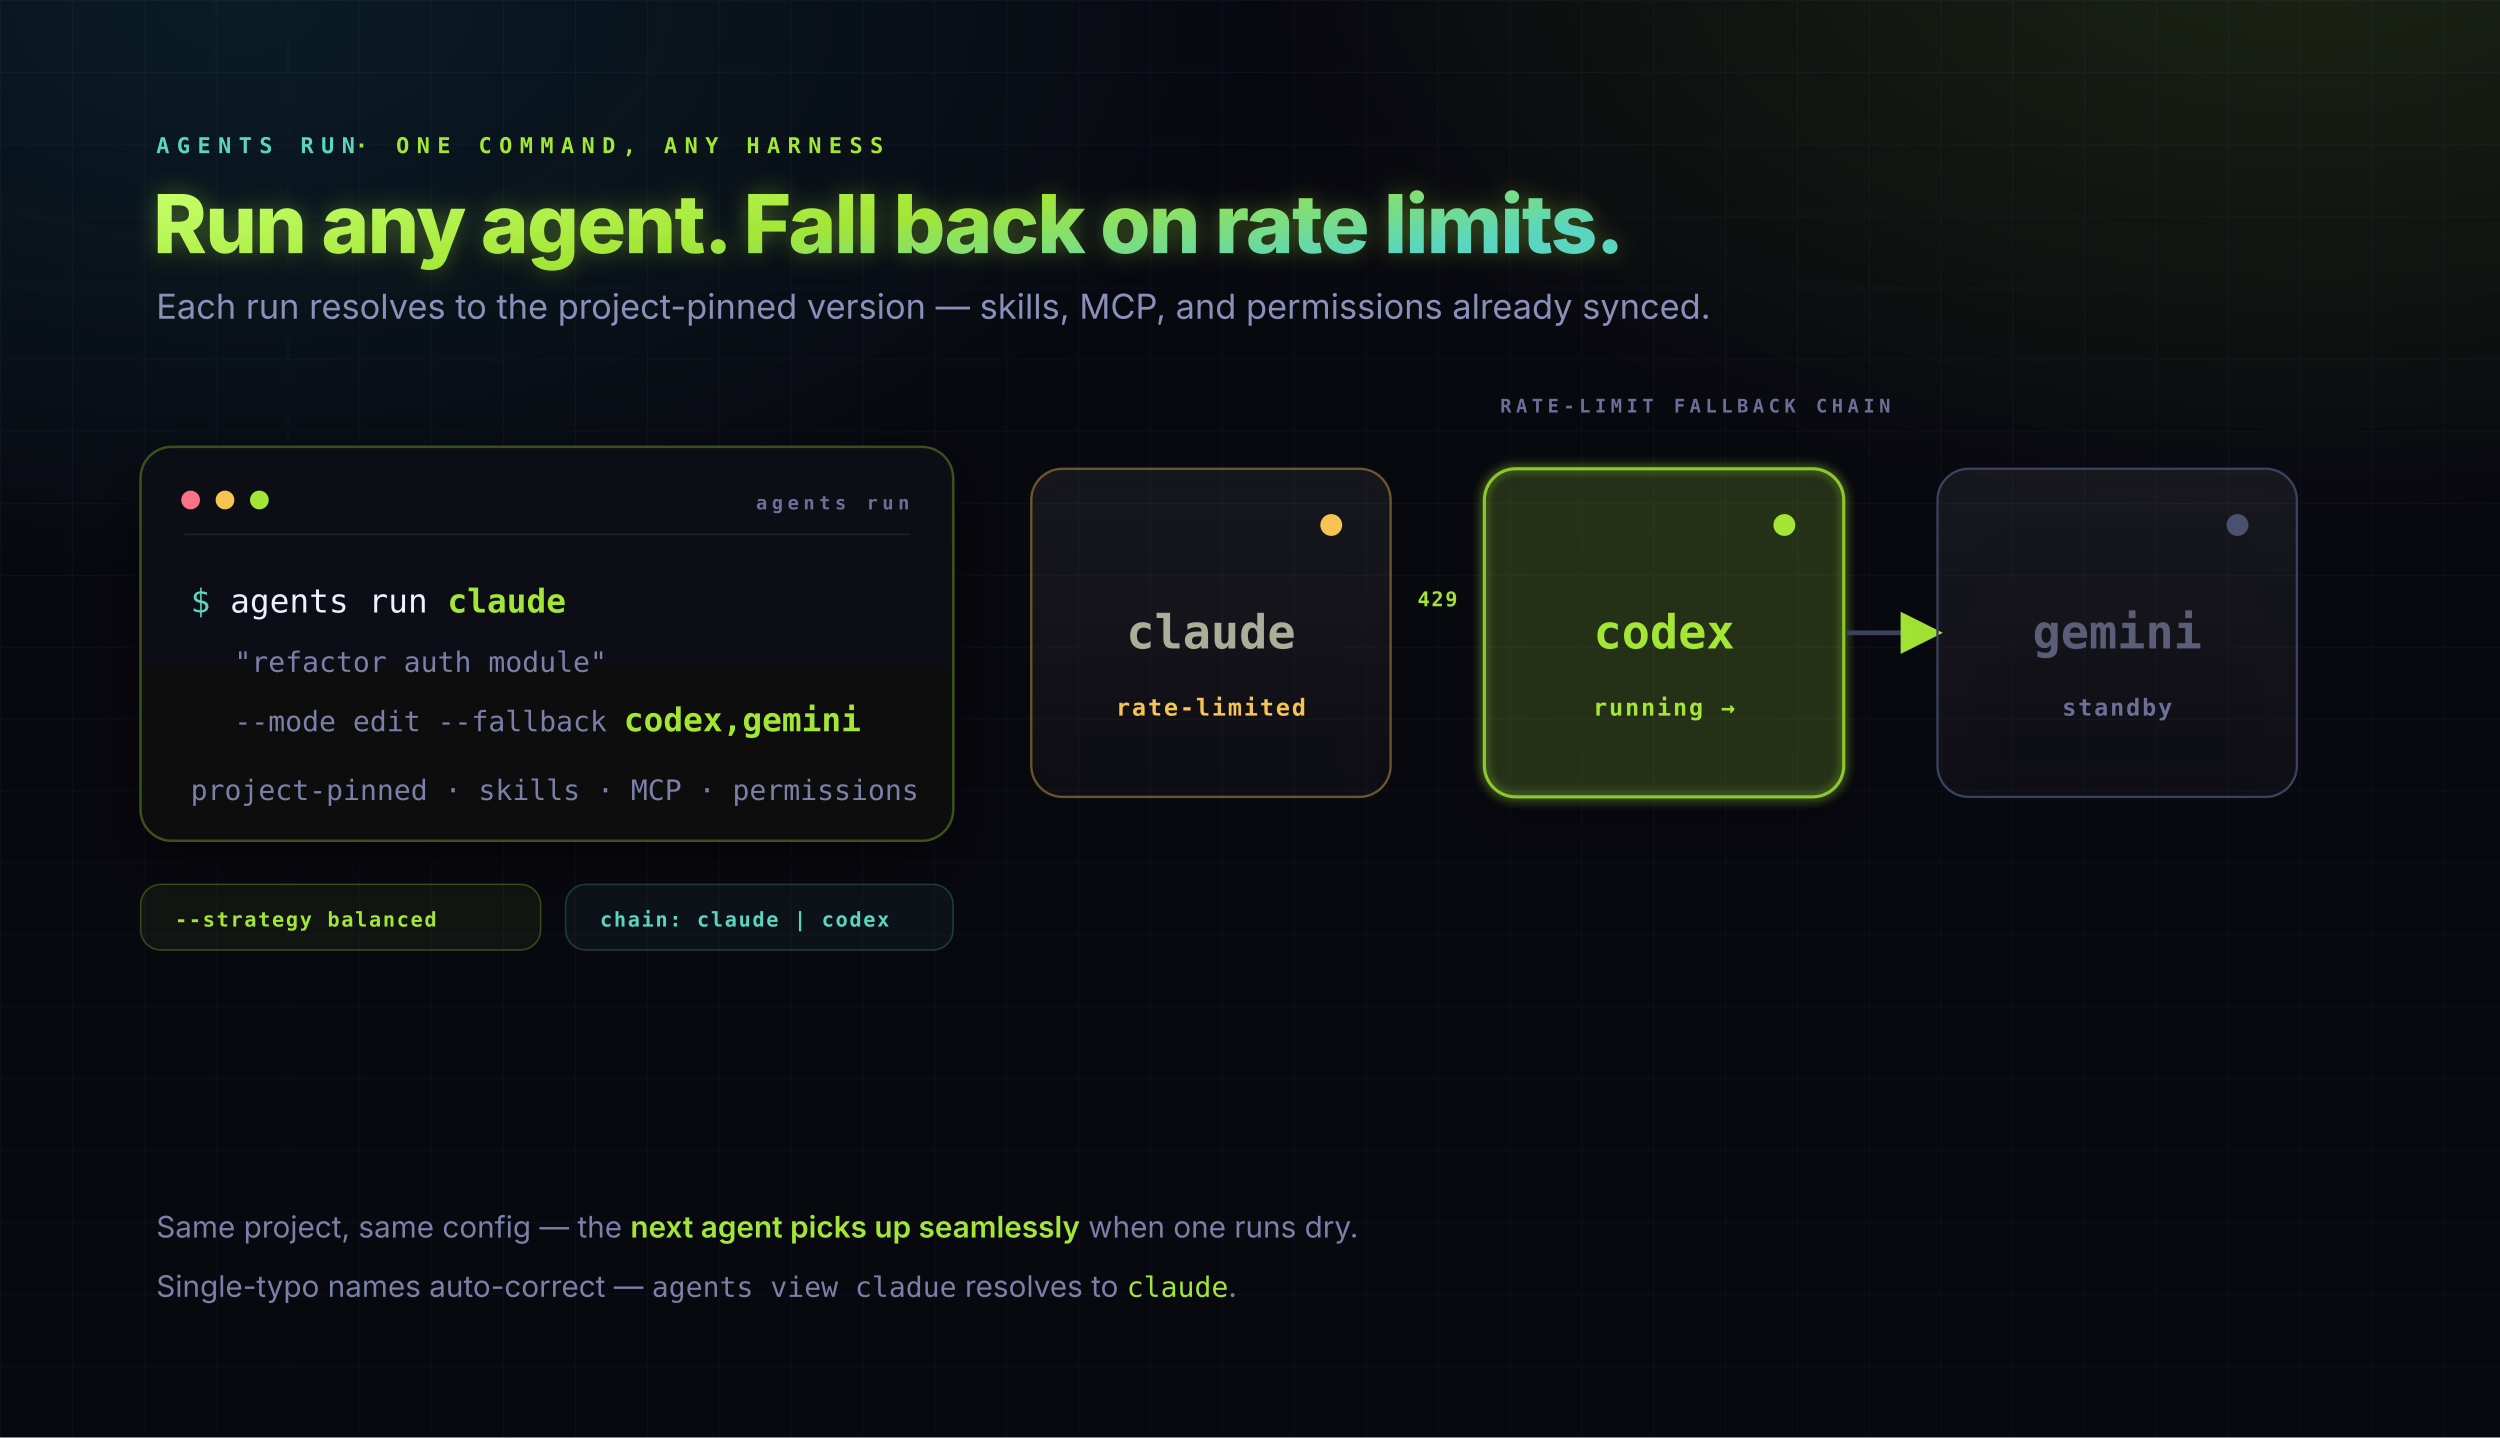
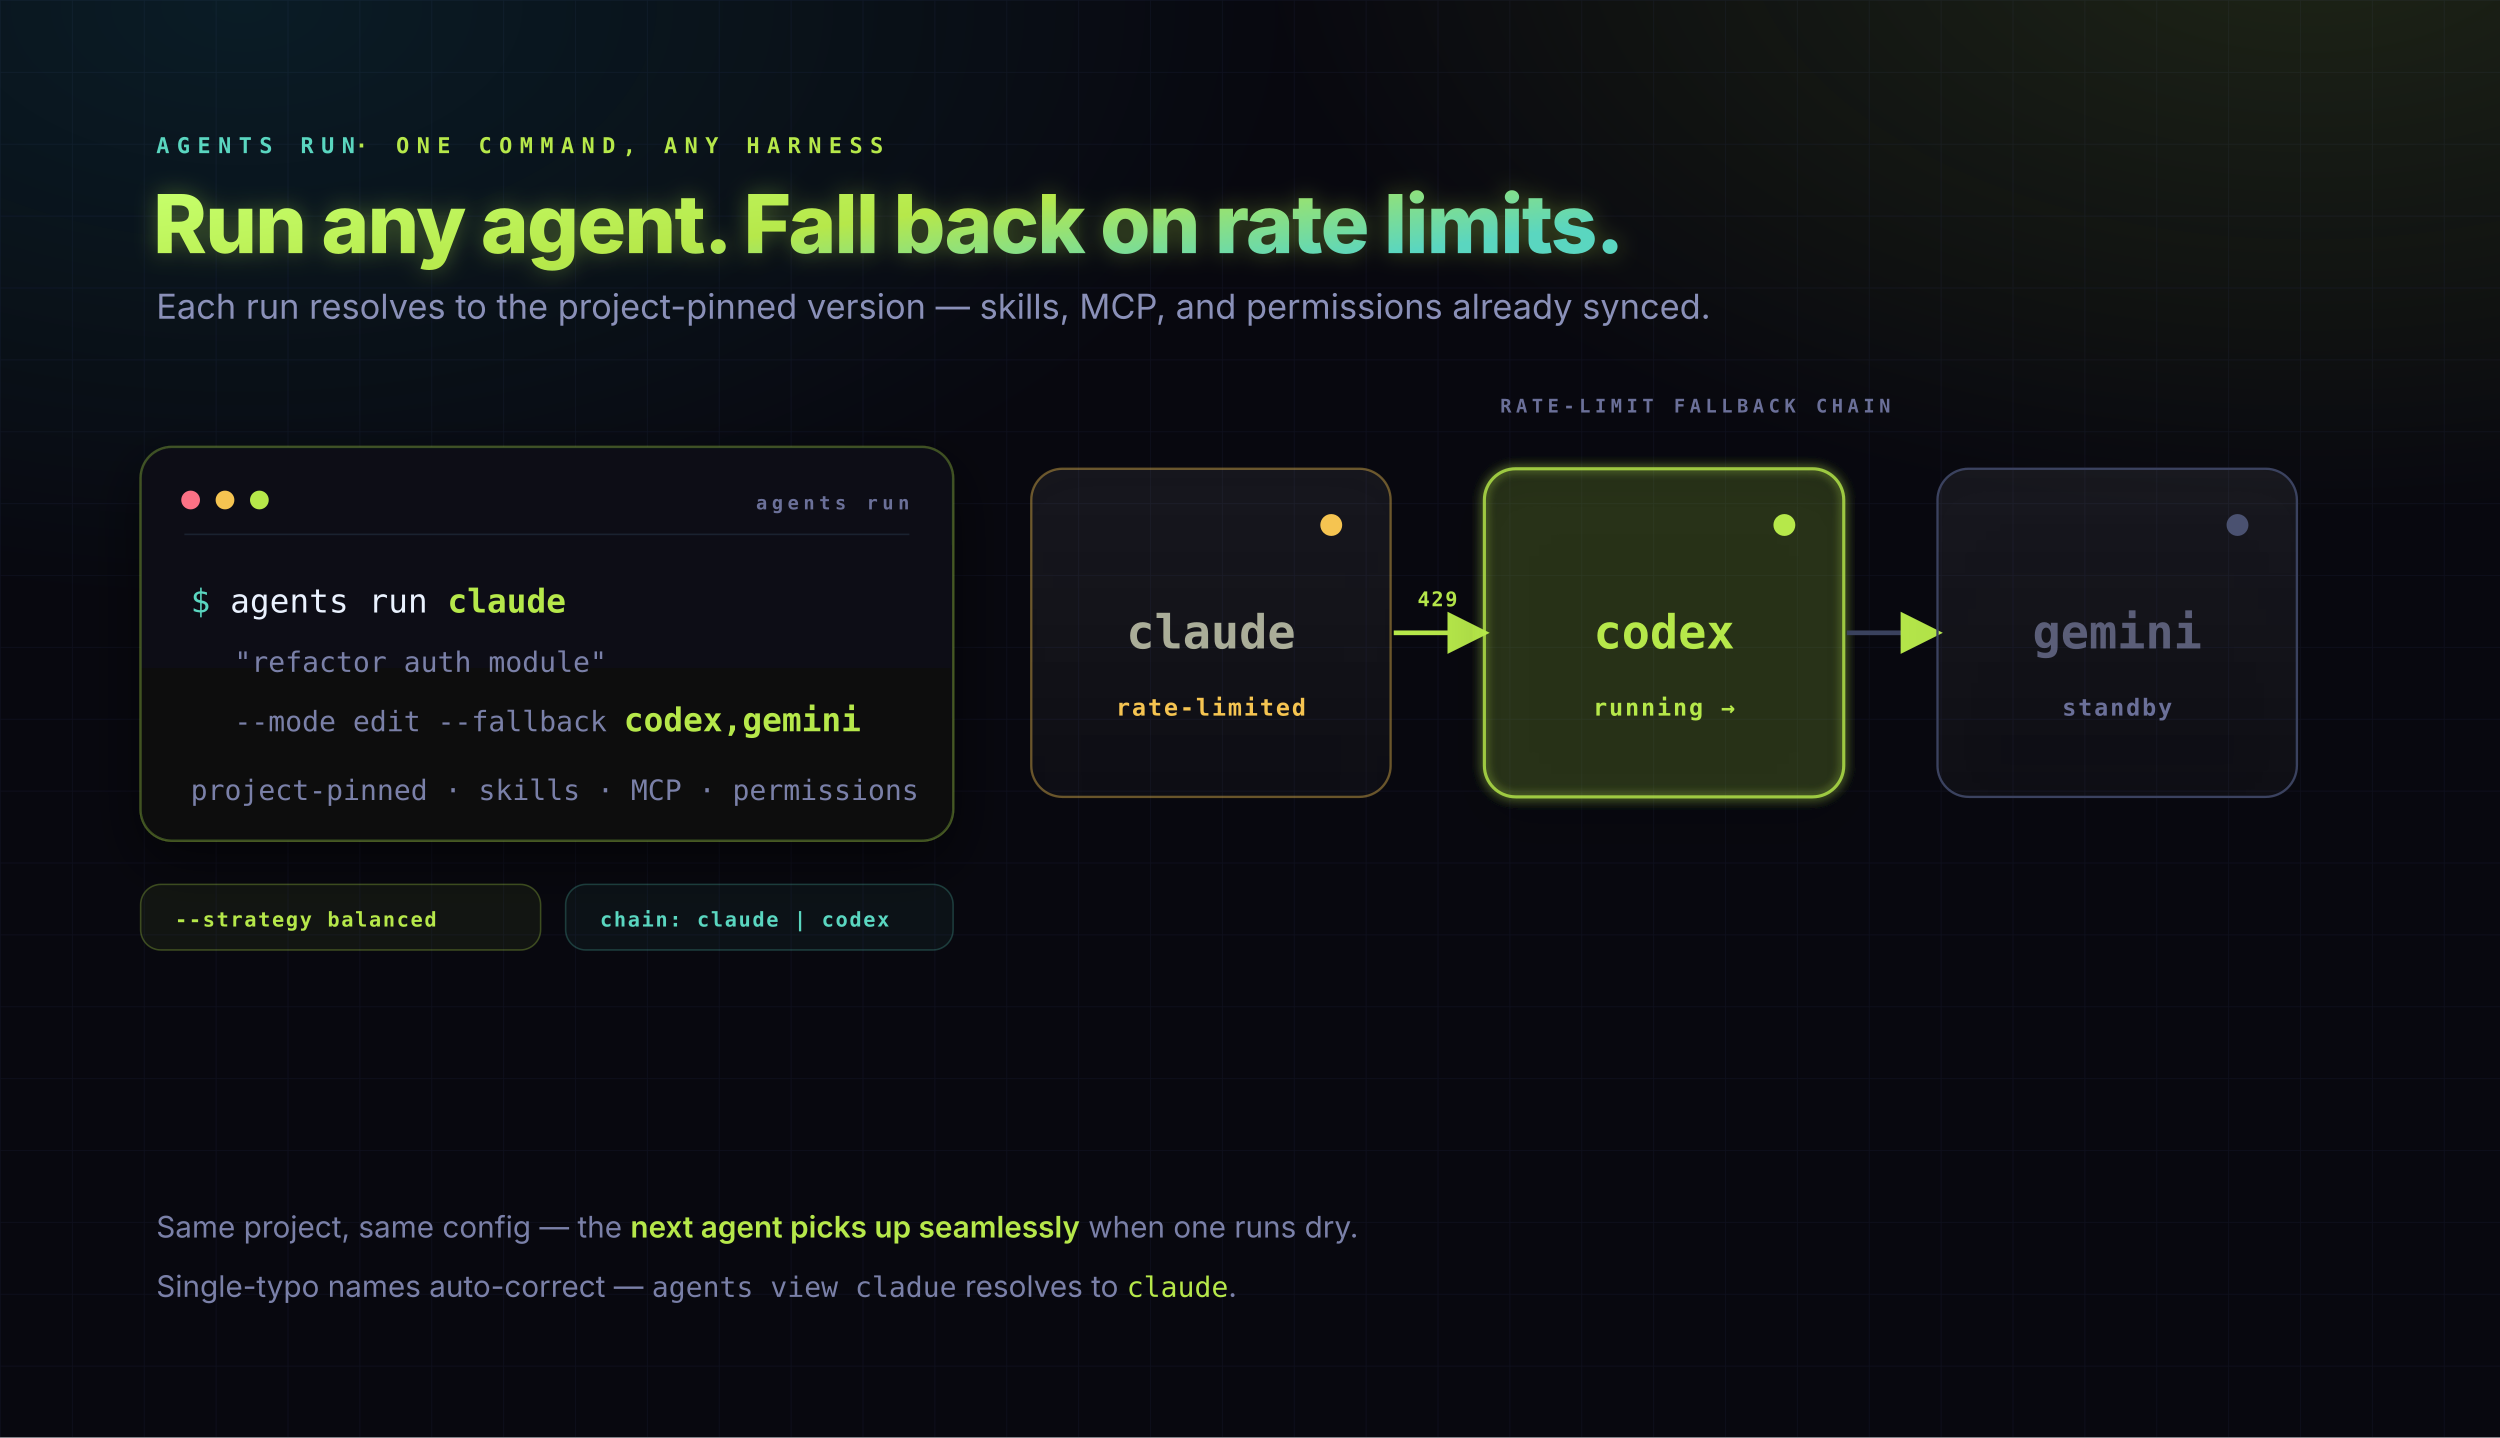
<svg xmlns="http://www.w3.org/2000/svg" viewBox="0 0 1600 920" role="img" aria-label="agents run: one command runs any harness at its project-pinned version with skills, MCP and permissions synced. When Claude hits a rate limit, the run falls back to Codex, then Gemini, automatically — same project, same config.">
  <defs>
    <radialGradient id="gCyan" cx="10%" cy="0%" r="70%">
      <stop offset="0%" stop-color="#22d3ee" stop-opacity="0.10" />
      <stop offset="60%" stop-color="#22d3ee" stop-opacity="0" />
    </radialGradient>
    <radialGradient id="gLime" cx="92%" cy="-6%" r="70%">
-       <stop offset="0%" stop-color="#a3e635" stop-opacity="0.13" />
-       <stop offset="60%" stop-color="#a3e635" stop-opacity="0" />
+       <stop offset="0%" stop-color="#B6E84A" stop-opacity="0.13" />
+       <stop offset="60%" stop-color="#B6E84A" stop-opacity="0" />
    </radialGradient>
    <pattern id="grid" width="46" height="46" patternUnits="userSpaceOnUse">
      <path d="M 46 0 L 0 0 0 46" fill="none" stroke="#6b8dff" stroke-opacity="0.06" stroke-width="1" />
    </pattern>
    <linearGradient id="title" x1="0" y1="0" x2="1" y2="0.4">
      <stop offset="0%" stop-color="#c6ff6b" />
-       <stop offset="55%" stop-color="#a3e635" />
+       <stop offset="55%" stop-color="#B6E84A" />
      <stop offset="100%" stop-color="#5ad6c0" />
    </linearGradient>
    <linearGradient id="glass" x1="0" y1="0" x2="0" y2="1">
      <stop offset="0%" stop-color="#ffffff" stop-opacity="0.05" />
      <stop offset="100%" stop-color="#ffffff" stop-opacity="0.015" />
    </linearGradient>
    <linearGradient id="term" x1="0" y1="0" x2="0" y2="1">
      <stop offset="0%" stop-color="#0c1016" />
      <stop offset="100%" stop-color="#070a0e" />
    </linearGradient>
    <filter id="soft" x="-20%" y="-20%" width="140%" height="150%">
      <feGaussianBlur stdDeviation="18" result="b" />
      <feOffset dy="14" result="o" />
      <feColorMatrix in="o" type="matrix" values="0 0 0 0 0 0 0 0 0 0 0 0 0 0 0 0 0 0 0.5 0" result="s" />
      <feMerge>
        <feMergeNode in="s" />
        <feMergeNode in="SourceGraphic" />
      </feMerge>
    </filter>
    <filter id="neon" x="-60%" y="-60%" width="220%" height="220%">
      <feGaussianBlur stdDeviation="3" result="b" />
      <feMerge>
        <feMergeNode in="b" />
        <feMergeNode in="SourceGraphic" />
      </feMerge>
    </filter>
    <filter id="halo" x="-30%" y="-60%" width="160%" height="220%">
      <feGaussianBlur stdDeviation="7" />
    </filter>
    <marker id="arG" viewBox="0 0 10 10" refX="8" refY="5" markerWidth="9" markerHeight="9" orient="auto-start-reverse">
-       <path d="M0 0 L10 5 L0 10 z" fill="#a3e635" />
+       <path d="M0 0 L10 5 L0 10 z" fill="#B6E84A" />
    </marker>
    <style>
      .kick{font:600 14px ui-monospace,"SF Mono",Menlo,monospace;letter-spacing:.34em;fill:#5ad6c0;}
      .h1{font:800 52px Inter,-apple-system,"SF Pro Display",system-ui,sans-serif;letter-spacing:-.02em;}
      .sub{font:400 22px Inter,-apple-system,system-ui,sans-serif;fill:#8a90b8;}
      .lab{font:600 12px ui-monospace,"SF Mono",Menlo,monospace;letter-spacing:.24em;fill:#6b7099;}
      .m{font:500 21px ui-monospace,"SF Mono",Menlo,monospace;fill:#eaf2ff;}
      .mm{font:500 18px ui-monospace,"SF Mono",Menlo,monospace;fill:#7a80a8;}
-       .ml{font:600 21px ui-monospace,"SF Mono",Menlo,monospace;fill:#a3e635;}
+       .ml{font:600 21px ui-monospace,"SF Mono",Menlo,monospace;fill:#B6E84A;}
      .hn{font:700 30px ui-monospace,"SF Mono",Menlo,monospace;}
      .st{font:600 15px ui-monospace,"SF Mono",Menlo,monospace;letter-spacing:.08em;}
      .edge{font:600 13px ui-monospace,"SF Mono",Menlo,monospace;letter-spacing:.08em;}
      .note{font:400 19px Inter,-apple-system,system-ui,sans-serif;fill:#7a80a8;}
-       .noteA{font:600 19px Inter,-apple-system,system-ui,sans-serif;fill:#a3e635;}
+       .noteA{font:600 19px Inter,-apple-system,system-ui,sans-serif;fill:#B6E84A;}
    </style>
  </defs>
  <rect width="1600" height="920" fill="#08080f" />
  <rect width="1600" height="920" fill="url(#grid)" />
  <rect width="1600" height="920" fill="url(#gCyan)" />
  <rect width="1600" height="920" fill="url(#gLime)" />
-   <text x="100" y="98" class="kick">AGENTS RUN<tspan fill="#a3e635"> · ONE COMMAND, ANY HARNESS</tspan>
+   <text x="100" y="98" class="kick">AGENTS RUN<tspan fill="#B6E84A"> · ONE COMMAND, ANY HARNESS</tspan>
  </text>
-   <text x="98" y="162" class="h1" fill="#a3e635" opacity="0.35" filter="url(#halo)">Run any agent. Fall back on rate limits.</text>
+   <text x="98" y="162" class="h1" fill="#B6E84A" opacity="0.35" filter="url(#halo)">Run any agent. Fall back on rate limits.</text>
  <text x="98" y="162" class="h1" fill="url(#title)">Run any agent. Fall back on rate limits.</text>
  <text x="100" y="204" class="sub">Each run resolves to the project-pinned version — skills, MCP, and permissions already synced.</text>
  <g filter="url(#soft)">
-     <rect x="90" y="286" width="520" height="252" rx="20" fill="url(#term)" stroke="#a3e635" stroke-opacity="0.3" stroke-width="1.5" />
+     <rect x="90" y="286" width="520" height="252" rx="20" fill="url(#term)" stroke="#B6E84A" stroke-opacity="0.3" stroke-width="1.5" />
  </g>
  <circle cx="122" cy="320" r="6" fill="#fb7185" />
  <circle cx="144" cy="320" r="6" fill="#f5c451" />
-   <circle cx="166" cy="320" r="6" fill="#a3e635" />
+   <circle cx="166" cy="320" r="6" fill="#B6E84A" />
  <text x="582" y="326" class="lab" text-anchor="end">agents run</text>
  <line x1="118" y1="342" x2="582" y2="342" stroke="#1a2230" stroke-width="1" />
  <text x="122" y="392" class="m">
    <tspan fill="#5ad6c0">$</tspan> agents run <tspan class="ml">claude</tspan>
  </text>
  <text x="150" y="430" class="mm">"refactor auth module"</text>
  <text x="150" y="468" class="mm">--mode edit --fallback <tspan class="ml">codex,gemini</tspan>
  </text>
  <text x="122" y="512" class="mm" font-size="16">project-pinned · skills · MCP · permissions</text>
-   <rect x="90" y="566" width="256" height="42" rx="13" fill="#a3e635" fill-opacity="0.06" stroke="#a3e635" stroke-opacity="0.28" />
-   <text x="112" y="593" class="edge" fill="#a3e635">--strategy balanced</text>
+   <rect x="90" y="566" width="256" height="42" rx="13" fill="#B6E84A" fill-opacity="0.06" stroke="#B6E84A" stroke-opacity="0.28" />
+   <text x="112" y="593" class="edge" fill="#B6E84A">--strategy balanced</text>
  <rect x="362" y="566" width="248" height="42" rx="13" fill="#5ad6c0" fill-opacity="0.05" stroke="#5ad6c0" stroke-opacity="0.24" />
  <text x="384" y="593" class="edge" fill="#5ad6c0">chain: claude | codex</text>
  <text x="1085" y="264" class="lab" text-anchor="middle">RATE-LIMIT FALLBACK CHAIN</text>
  <g filter="url(#soft)">
    <rect x="660" y="300" width="230" height="210" rx="20" fill="url(#glass)" stroke="#f5c451" stroke-opacity="0.4" stroke-width="1.5" />
  </g>
  <circle cx="852" cy="336" r="7" fill="#f5c451" />
  <text x="775" y="415" class="hn" fill="#eaeecf" text-anchor="middle" opacity="0.7">claude</text>
  <text x="775" y="458" class="st" fill="#f5c451" text-anchor="middle">rate-limited</text>
-   <line x1="892" y1="405" x2="948" y2="405" stroke="#a3e635" stroke-width="3" marker-end="url(#arG)" filter="url(#neon)" />
-   <text x="920" y="388" class="edge" fill="#a3e635" text-anchor="middle">429</text>
+   <line x1="892" y1="405" x2="948" y2="405" stroke="#B6E84A" stroke-width="3" marker-end="url(#arG)" />
+   <text x="920" y="388" class="edge" fill="#B6E84A" text-anchor="middle">429</text>
  <g filter="url(#soft)">
-     <rect x="950" y="300" width="230" height="210" rx="20" fill="#a3e635" fill-opacity="0.08" stroke="#a3e635" stroke-opacity="0.8" stroke-width="2" filter="url(#neon)" />
+     <rect x="950" y="300" width="230" height="210" rx="20" fill="#B6E84A" fill-opacity="0.08" stroke="#B6E84A" stroke-opacity="0.8" stroke-width="2" filter="url(#neon)" />
  </g>
-   <circle cx="1142" cy="336" r="7" fill="#a3e635" />
-   <text x="1065" y="415" class="hn" fill="#a3e635" text-anchor="middle">codex</text>
-   <text x="1065" y="458" class="st" fill="#a3e635" text-anchor="middle">running →</text>
+   <circle cx="1142" cy="336" r="7" fill="#B6E84A" />
+   <text x="1065" y="415" class="hn" fill="#B6E84A" text-anchor="middle">codex</text>
+   <text x="1065" y="458" class="st" fill="#B6E84A" text-anchor="middle">running →</text>
  <line x1="1182" y1="405" x2="1238" y2="405" stroke="#3a425e" stroke-width="3" marker-end="url(#arG)" />
  <g filter="url(#soft)">
    <rect x="1240" y="300" width="230" height="210" rx="20" fill="url(#glass)" stroke="#3a425e" stroke-width="1.5" />
  </g>
  <circle cx="1432" cy="336" r="7" fill="#4a5170" />
  <text x="1355" y="415" class="hn" fill="#8a90b8" text-anchor="middle" opacity="0.6">gemini</text>
  <text x="1355" y="458" class="st" fill="#6b7099" text-anchor="middle">standby</text>
  <text x="100" y="792" class="note">Same project, same config — the <tspan class="noteA">next agent picks up seamlessly</tspan> when one runs dry.</text>
-   <text x="100" y="830" class="note">Single-typo names auto-correct — <tspan class="mm" font-size="17">agents view cladue</tspan> resolves to <tspan class="mm" font-size="17" style="fill:#a3e635">claude</tspan>.</text>
+   <text x="100" y="830" class="note">Single-typo names auto-correct — <tspan class="mm" font-size="17">agents view cladue</tspan> resolves to <tspan class="mm" font-size="17" style="fill:#B6E84A">claude</tspan>.</text>
</svg>
